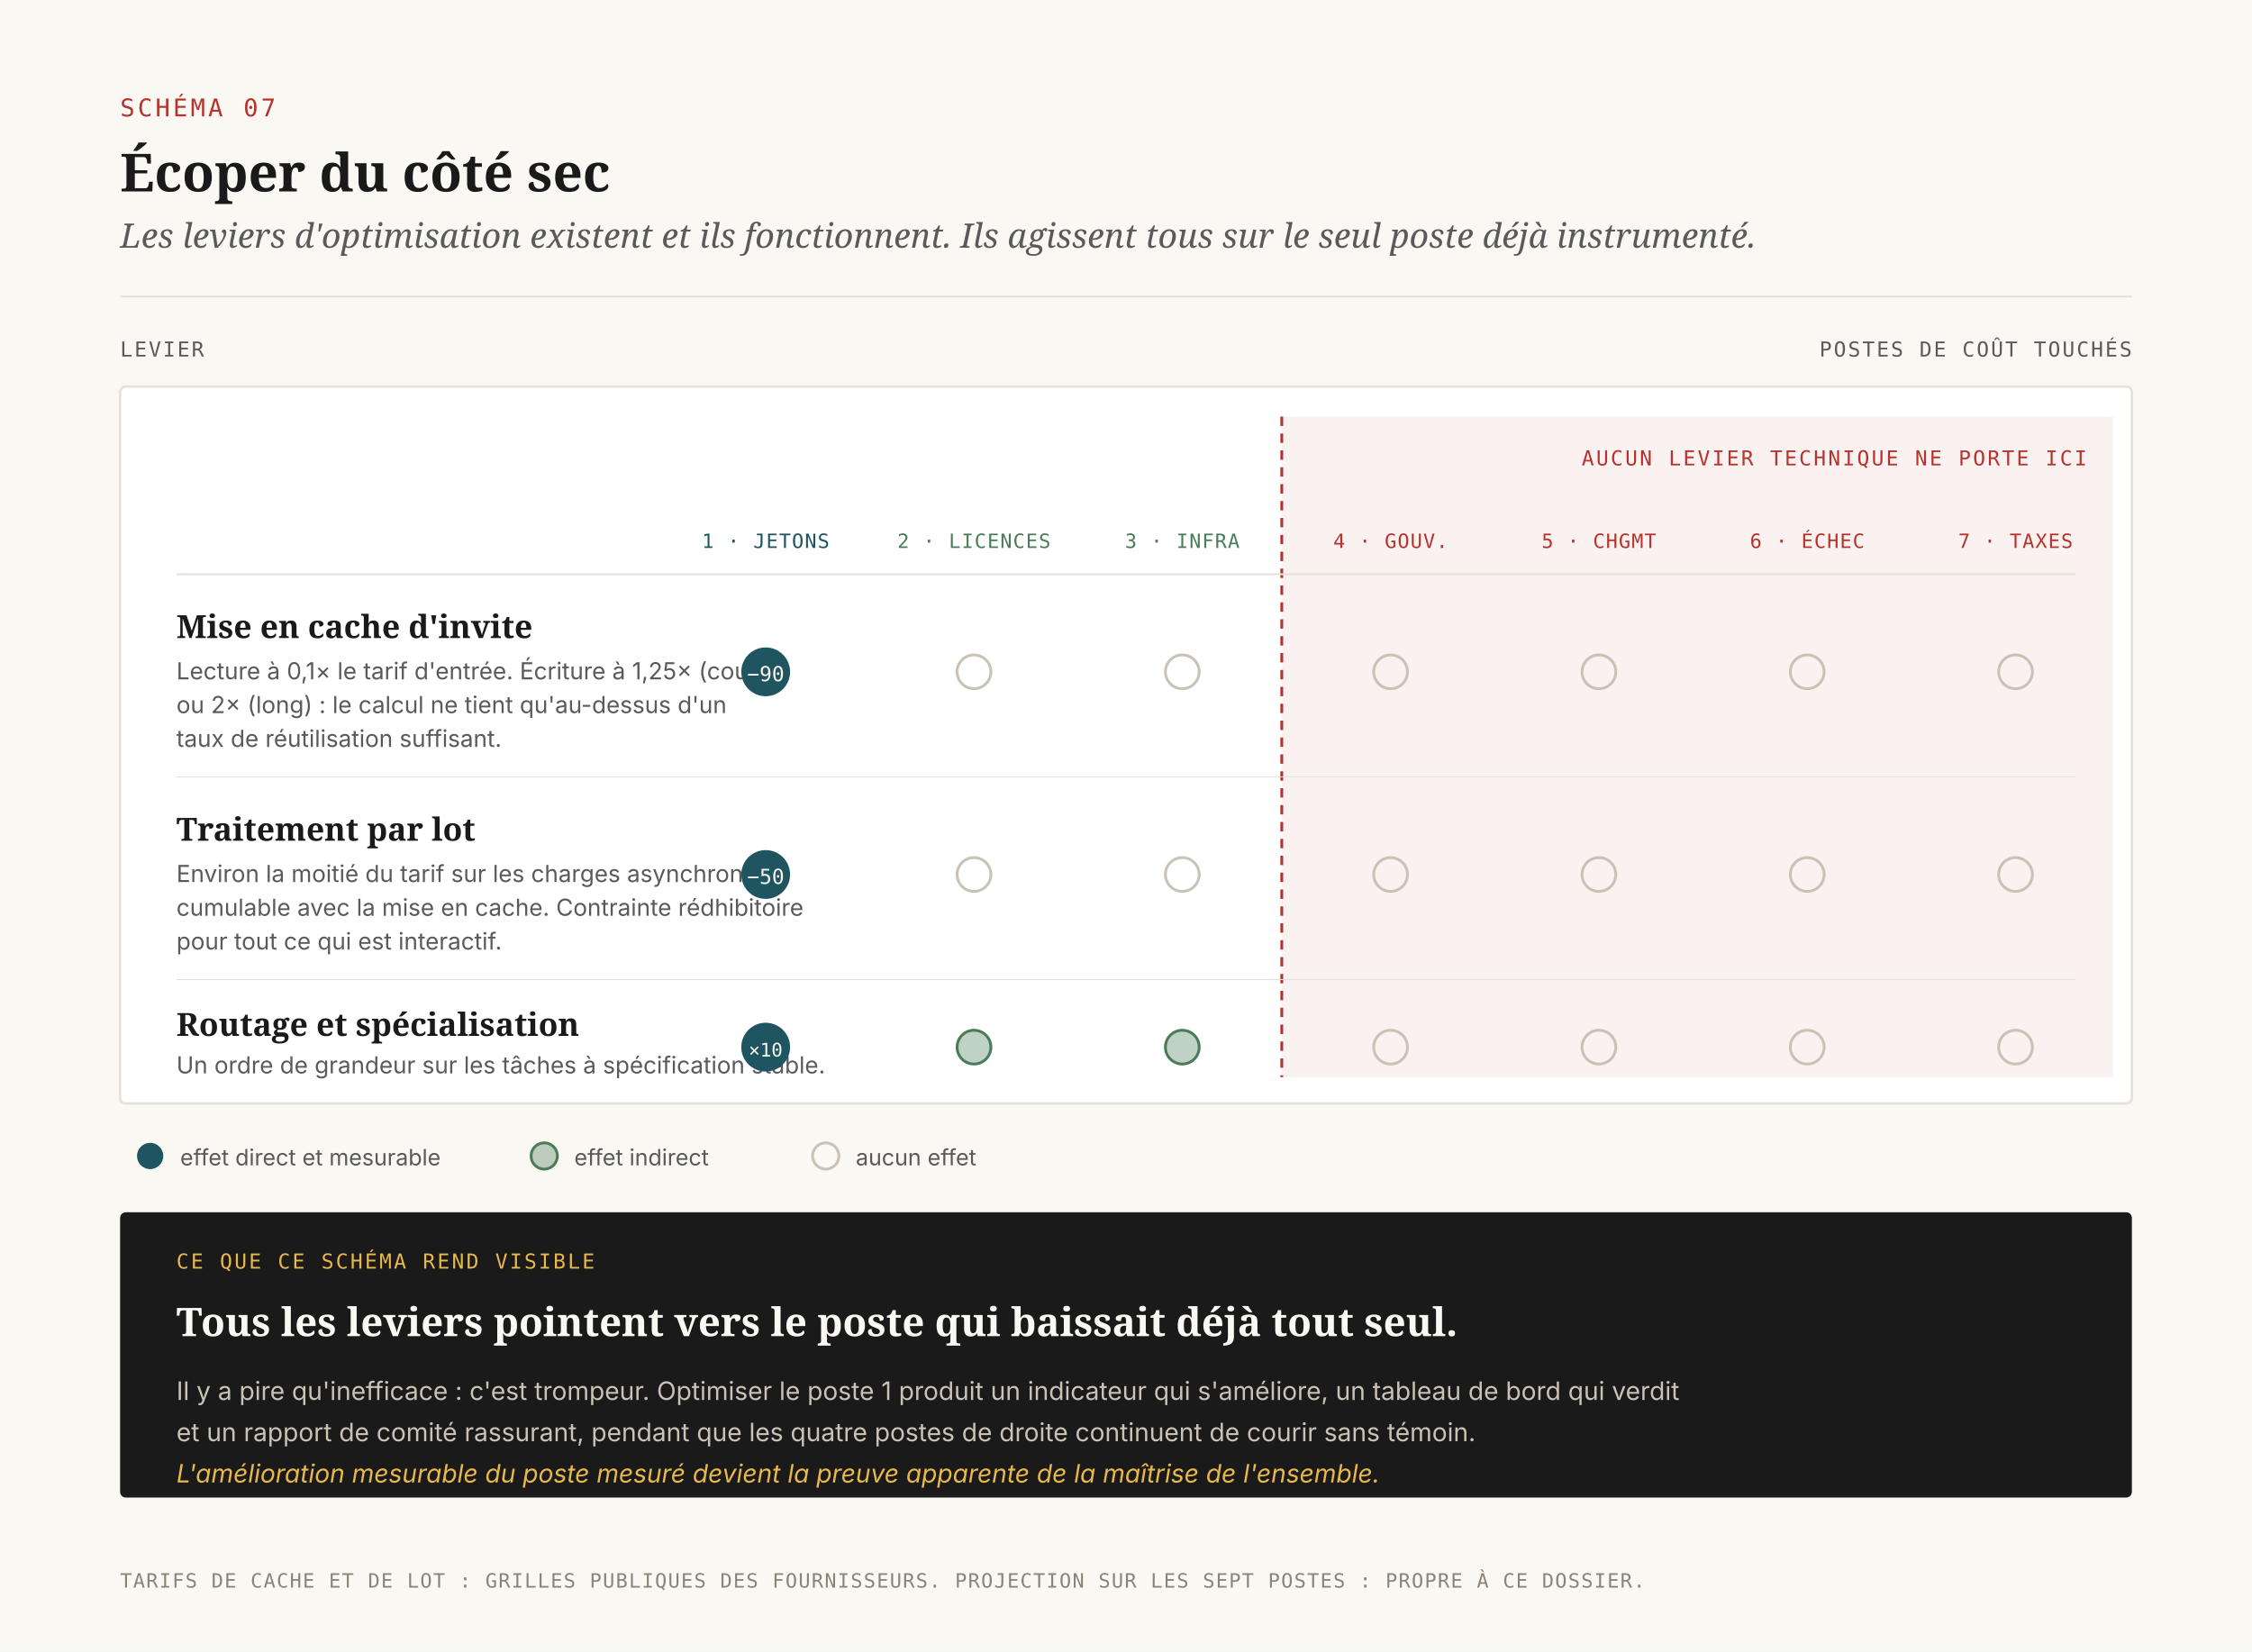
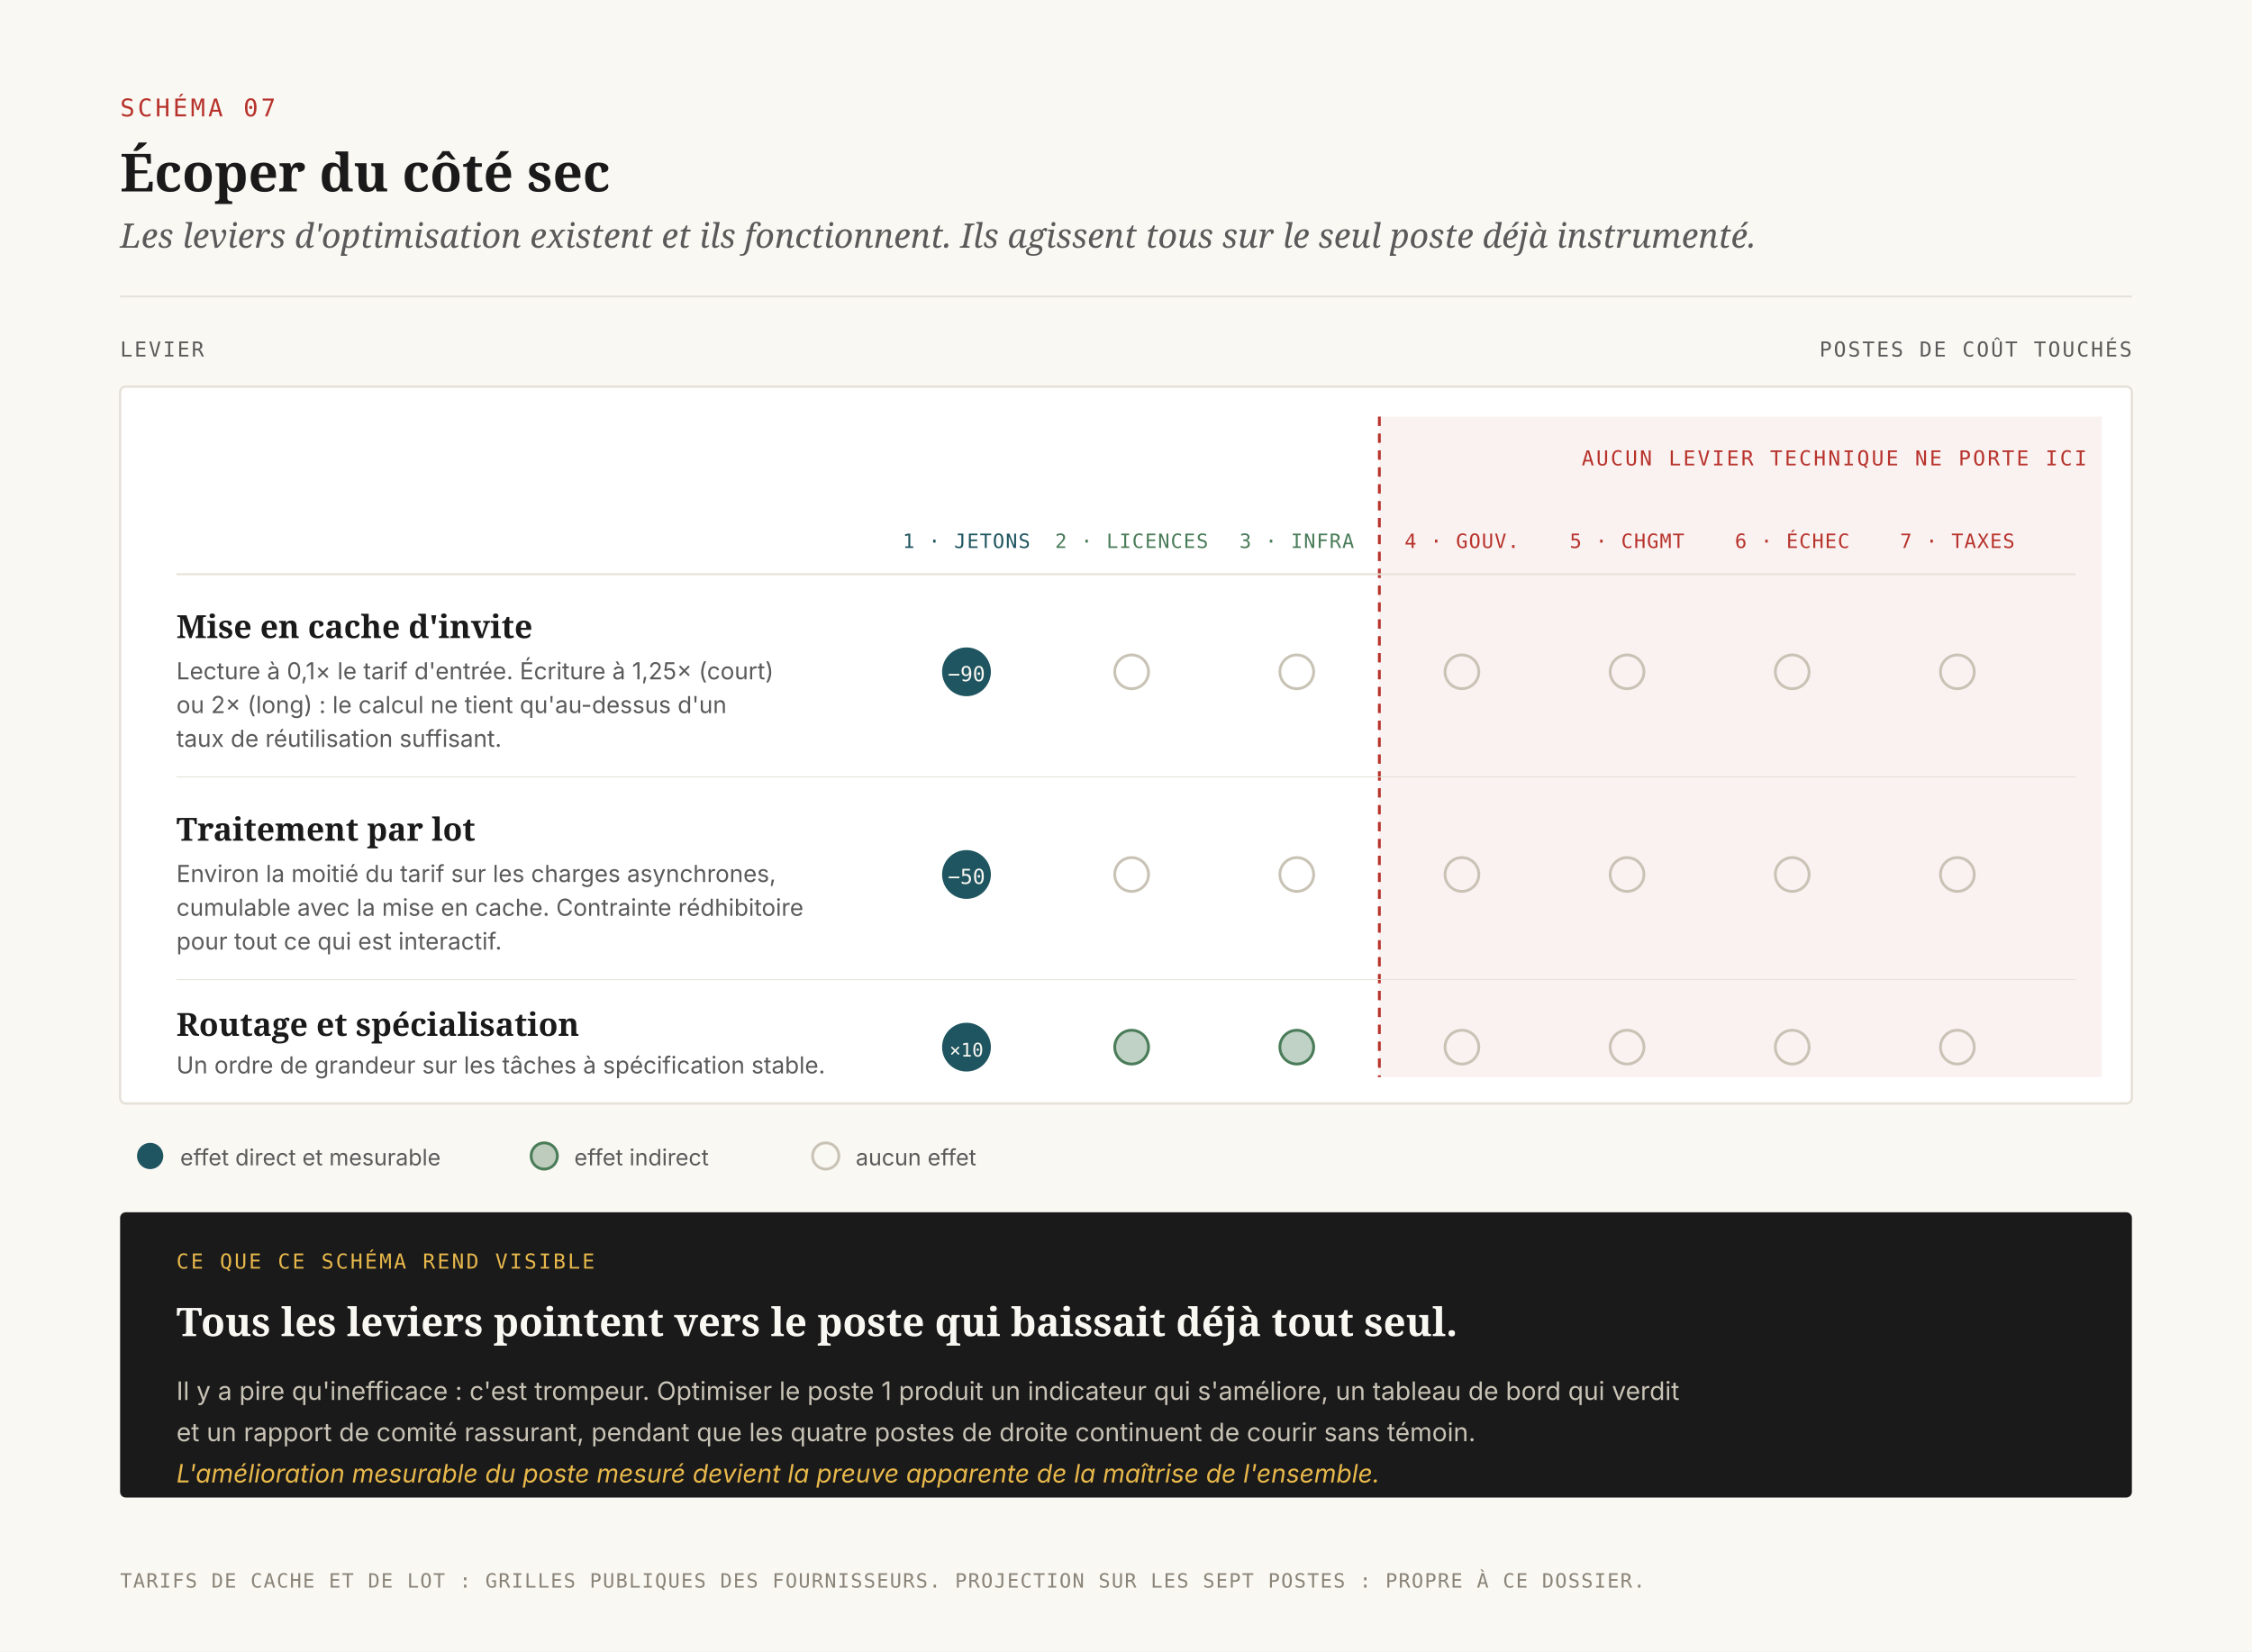
<svg xmlns="http://www.w3.org/2000/svg" viewBox="0 0 1200 880" role="img" aria-label="Les leviers d'optimisation projetés sur les sept postes de coût : tous agissent sur le premier poste, aucun sur les quatre derniers">
  <style>
    .display { font-family: 'Fraunces', 'Spectral', Georgia, serif; }
    .body    { font-family: 'Inter', 'Helvetica Neue', system-ui, sans-serif; }
    .mono    { font-family: 'JetBrains Mono', 'IBM Plex Mono', monospace; }
    .interactive { cursor: pointer; }
  </style>
  <rect width="1200" height="880" fill="#FAF8F3" />
  <text x="64" y="62" class="mono" font-size="13" letter-spacing="0.12em" fill="#B7332C">SCHÉMA 07</text>
  <text x="64" y="102" class="display" font-size="28" font-weight="600" fill="#1A1A1A">Écoper du côté sec</text>
  <text x="64" y="132" class="display" font-size="18" font-style="italic" fill="#5A5A5A">Les leviers d'optimisation existent et ils fonctionnent. Ils agissent tous sur le seul poste déjà instrumenté.</text>
  <line x1="64" y1="158" x2="1136" y2="158" stroke="#E5E1D8" stroke-width="1" />
  <text x="64" y="190" class="mono" font-size="11" letter-spacing="0.09em" fill="#5A5A5A">LEVIER</text>
  <text x="1136" y="190" class="mono" font-size="11" letter-spacing="0.09em" fill="#5A5A5A" text-anchor="end">POSTES DE COÛT TOUCHÉS</text>
  <rect x="64" y="206" width="1072" height="382" rx="3" fill="#FFFFFF" stroke="#E5E1D8" stroke-width="1.25" />
  <g class="interactive" data-card="zone-non-couverte" tabindex="0" role="button" aria-label="La zone qu'aucun levier ne touche — cliquez pour les détails">
-     <rect x="683" y="222" width="443" height="352" fill="#B7332C" fill-opacity="0.07" />
-     <line x1="683" y1="222" x2="683" y2="574" stroke="#B7332C" stroke-width="1.5" stroke-dasharray="5 4" />
+     <rect x="735" y="222" width="385" height="352" fill="#B7332C" fill-opacity="0.07" />
+     <line x1="735" y1="222" x2="735" y2="574" stroke="#B7332C" stroke-width="1.5" stroke-dasharray="5 4" />
    <text x="1112" y="248" class="mono" font-size="11" letter-spacing="0.1em" fill="#B7332C" text-anchor="end">AUCUN LEVIER TECHNIQUE NE PORTE ICI</text>
  </g>
-   <text x="408" y="292" class="mono" font-size="10.5" letter-spacing="0.05em" fill="#1F5560" text-anchor="middle">1 · JETONS</text>
-   <text x="519" y="292" class="mono" font-size="10.5" letter-spacing="0.05em" fill="#4A7C59" text-anchor="middle">2 · LICENCES</text>
-   <text x="630" y="292" class="mono" font-size="10.5" letter-spacing="0.05em" fill="#4A7C59" text-anchor="middle">3 · INFRA</text>
-   <text x="741" y="292" class="mono" font-size="10.5" letter-spacing="0.05em" fill="#B7332C" text-anchor="middle">4 · GOUV.</text>
-   <text x="852" y="292" class="mono" font-size="10.5" letter-spacing="0.05em" fill="#B7332C" text-anchor="middle">5 · CHGMT</text>
-   <text x="963" y="292" class="mono" font-size="10.5" letter-spacing="0.05em" fill="#B7332C" text-anchor="middle">6 · ÉCHEC</text>
-   <text x="1074" y="292" class="mono" font-size="10.5" letter-spacing="0.05em" fill="#B7332C" text-anchor="middle">7 · TAXES</text>
+   <text x="515" y="292" class="mono" font-size="10.5" letter-spacing="0.05em" fill="#1F5560" text-anchor="middle">1 · JETONS</text>
+   <text x="603" y="292" class="mono" font-size="10.5" letter-spacing="0.05em" fill="#4A7C59" text-anchor="middle">2 · LICENCES</text>
+   <text x="691" y="292" class="mono" font-size="10.5" letter-spacing="0.05em" fill="#4A7C59" text-anchor="middle">3 · INFRA</text>
+   <text x="779" y="292" class="mono" font-size="10.5" letter-spacing="0.05em" fill="#B7332C" text-anchor="middle">4 · GOUV.</text>
+   <text x="867" y="292" class="mono" font-size="10.5" letter-spacing="0.05em" fill="#B7332C" text-anchor="middle">5 · CHGMT</text>
+   <text x="955" y="292" class="mono" font-size="10.5" letter-spacing="0.05em" fill="#B7332C" text-anchor="middle">6 · ÉCHEC</text>
+   <text x="1043" y="292" class="mono" font-size="10.5" letter-spacing="0.05em" fill="#B7332C" text-anchor="middle">7 · TAXES</text>
  <line x1="94" y1="306" x2="1106" y2="306" stroke="#E5E1D8" stroke-width="1" />
  <g class="interactive" data-card="levier-cache" tabindex="0" role="button" aria-label="La mise en cache d'invite — cliquez pour les détails">
    <text x="94" y="340" class="display" font-size="17" font-weight="600" fill="#1A1A1A">Mise en cache d'invite</text>
    <text x="94" y="362" class="body" font-size="12.5" fill="#5A5A5A">Lecture à 0,1× le tarif d'entrée. Écriture à 1,25× (court)</text>
    <text x="94" y="380" class="body" font-size="12.5" fill="#5A5A5A">ou 2× (long) : le calcul ne tient qu'au-dessus d'un</text>
    <text x="94" y="398" class="body" font-size="12.5" fill="#5A5A5A">taux de réutilisation suffisant.</text>
-     <circle cx="408" cy="358" r="13" fill="#1F5560" />
-     <text x="408" y="363" class="mono" font-size="11" fill="#FAF8F3" text-anchor="middle">−90</text>
-     <circle cx="519" cy="358" r="9" fill="none" stroke="#C9C3B6" stroke-width="1.5" />
-     <circle cx="630" cy="358" r="9" fill="none" stroke="#C9C3B6" stroke-width="1.5" />
-     <circle cx="741" cy="358" r="9" fill="none" stroke="#C9C3B6" stroke-width="1.5" />
-     <circle cx="852" cy="358" r="9" fill="none" stroke="#C9C3B6" stroke-width="1.5" />
-     <circle cx="963" cy="358" r="9" fill="none" stroke="#C9C3B6" stroke-width="1.5" />
-     <circle cx="1074" cy="358" r="9" fill="none" stroke="#C9C3B6" stroke-width="1.5" />
+     <circle cx="515" cy="358" r="13" fill="#1F5560" />
+     <text x="515" y="363" class="mono" font-size="11" fill="#FAF8F3" text-anchor="middle">−90</text>
+     <circle cx="603" cy="358" r="9" fill="none" stroke="#C9C3B6" stroke-width="1.5" />
+     <circle cx="691" cy="358" r="9" fill="none" stroke="#C9C3B6" stroke-width="1.5" />
+     <circle cx="779" cy="358" r="9" fill="none" stroke="#C9C3B6" stroke-width="1.5" />
+     <circle cx="867" cy="358" r="9" fill="none" stroke="#C9C3B6" stroke-width="1.5" />
+     <circle cx="955" cy="358" r="9" fill="none" stroke="#C9C3B6" stroke-width="1.5" />
+     <circle cx="1043" cy="358" r="9" fill="none" stroke="#C9C3B6" stroke-width="1.5" />
    <line x1="94" y1="414" x2="1106" y2="414" stroke="#E5E1D8" stroke-width="0.5" />
  </g>
  <g class="interactive" data-card="levier-lot" tabindex="0" role="button" aria-label="Le traitement par lot — cliquez pour les détails">
    <text x="94" y="448" class="display" font-size="17" font-weight="600" fill="#1A1A1A">Traitement par lot</text>
    <text x="94" y="470" class="body" font-size="12.5" fill="#5A5A5A">Environ la moitié du tarif sur les charges asynchrones,</text>
    <text x="94" y="488" class="body" font-size="12.5" fill="#5A5A5A">cumulable avec la mise en cache. Contrainte rédhibitoire</text>
    <text x="94" y="506" class="body" font-size="12.5" fill="#5A5A5A">pour tout ce qui est interactif.</text>
-     <circle cx="408" cy="466" r="13" fill="#1F5560" />
-     <text x="408" y="471" class="mono" font-size="11" fill="#FAF8F3" text-anchor="middle">−50</text>
-     <circle cx="519" cy="466" r="9" fill="none" stroke="#C9C3B6" stroke-width="1.5" />
-     <circle cx="630" cy="466" r="9" fill="none" stroke="#C9C3B6" stroke-width="1.5" />
-     <circle cx="741" cy="466" r="9" fill="none" stroke="#C9C3B6" stroke-width="1.5" />
-     <circle cx="852" cy="466" r="9" fill="none" stroke="#C9C3B6" stroke-width="1.5" />
-     <circle cx="963" cy="466" r="9" fill="none" stroke="#C9C3B6" stroke-width="1.5" />
-     <circle cx="1074" cy="466" r="9" fill="none" stroke="#C9C3B6" stroke-width="1.5" />
+     <circle cx="515" cy="466" r="13" fill="#1F5560" />
+     <text x="515" y="471" class="mono" font-size="11" fill="#FAF8F3" text-anchor="middle">−50</text>
+     <circle cx="603" cy="466" r="9" fill="none" stroke="#C9C3B6" stroke-width="1.5" />
+     <circle cx="691" cy="466" r="9" fill="none" stroke="#C9C3B6" stroke-width="1.5" />
+     <circle cx="779" cy="466" r="9" fill="none" stroke="#C9C3B6" stroke-width="1.5" />
+     <circle cx="867" cy="466" r="9" fill="none" stroke="#C9C3B6" stroke-width="1.5" />
+     <circle cx="955" cy="466" r="9" fill="none" stroke="#C9C3B6" stroke-width="1.5" />
+     <circle cx="1043" cy="466" r="9" fill="none" stroke="#C9C3B6" stroke-width="1.5" />
    <line x1="94" y1="522" x2="1106" y2="522" stroke="#E5E1D8" stroke-width="0.5" />
  </g>
  <g class="interactive" data-card="levier-routage" tabindex="0" role="button" aria-label="Le routage et la spécialisation — cliquez pour les détails">
    <text x="94" y="552" class="display" font-size="17" font-weight="600" fill="#1A1A1A">Routage et spécialisation</text>
    <text x="94" y="572" class="body" font-size="12.5" fill="#5A5A5A">Un ordre de grandeur sur les tâches à spécification stable.</text>
-     <circle cx="408" cy="558" r="13" fill="#1F5560" />
-     <text x="408" y="563" class="mono" font-size="10" fill="#FAF8F3" text-anchor="middle">×10</text>
-     <circle cx="519" cy="558" r="9" fill="#4A7C59" fill-opacity="0.35" stroke="#4A7C59" stroke-width="1.5" />
-     <circle cx="630" cy="558" r="9" fill="#4A7C59" fill-opacity="0.35" stroke="#4A7C59" stroke-width="1.5" />
-     <circle cx="741" cy="558" r="9" fill="none" stroke="#C9C3B6" stroke-width="1.5" />
-     <circle cx="852" cy="558" r="9" fill="none" stroke="#C9C3B6" stroke-width="1.5" />
-     <circle cx="963" cy="558" r="9" fill="none" stroke="#C9C3B6" stroke-width="1.5" />
-     <circle cx="1074" cy="558" r="9" fill="none" stroke="#C9C3B6" stroke-width="1.5" />
+     <circle cx="515" cy="558" r="13" fill="#1F5560" />
+     <text x="515" y="563" class="mono" font-size="10" fill="#FAF8F3" text-anchor="middle">×10</text>
+     <circle cx="603" cy="558" r="9" fill="#4A7C59" fill-opacity="0.35" stroke="#4A7C59" stroke-width="1.5" />
+     <circle cx="691" cy="558" r="9" fill="#4A7C59" fill-opacity="0.35" stroke="#4A7C59" stroke-width="1.5" />
+     <circle cx="779" cy="558" r="9" fill="none" stroke="#C9C3B6" stroke-width="1.5" />
+     <circle cx="867" cy="558" r="9" fill="none" stroke="#C9C3B6" stroke-width="1.5" />
+     <circle cx="955" cy="558" r="9" fill="none" stroke="#C9C3B6" stroke-width="1.5" />
+     <circle cx="1043" cy="558" r="9" fill="none" stroke="#C9C3B6" stroke-width="1.5" />
  </g>
  <circle cx="80" cy="616" r="7" fill="#1F5560" />
  <text x="96" y="621" class="body" font-size="12" fill="#5A5A5A">effet direct et mesurable</text>
  <circle cx="290" cy="616" r="7" fill="#4A7C59" fill-opacity="0.35" stroke="#4A7C59" stroke-width="1.5" />
  <text x="306" y="621" class="body" font-size="12" fill="#5A5A5A">effet indirect</text>
  <circle cx="440" cy="616" r="7" fill="none" stroke="#C9C3B6" stroke-width="1.5" />
  <text x="456" y="621" class="body" font-size="12" fill="#5A5A5A">aucun effet</text>
  <rect x="64" y="646" width="1072" height="152" rx="3" fill="#1A1A1A" />
  <text x="94" y="676" class="mono" font-size="11" letter-spacing="0.1em" fill="#E8B84B">CE QUE CE SCHÉMA REND VISIBLE</text>
  <text x="94" y="712" class="display" font-size="21" font-weight="600" fill="#FAF8F3">Tous les leviers pointent vers le poste qui baissait déjà tout seul.</text>
  <text x="94" y="746" class="body" font-size="13.5" fill="#C9C3B6">Il y a pire qu'inefficace : c'est trompeur. Optimiser le poste 1 produit un indicateur qui s'améliore, un tableau de bord qui verdit</text>
  <text x="94" y="768" class="body" font-size="13.5" fill="#C9C3B6">et un rapport de comité rassurant, pendant que les quatre postes de droite continuent de courir sans témoin.</text>
  <text x="94" y="790" class="body" font-size="13.5" font-style="italic" fill="#E8B84B">L'amélioration mesurable du poste mesuré devient la preuve apparente de la maîtrise de l'ensemble.</text>
  <text x="64" y="846" class="mono" font-size="10.5" letter-spacing="0.06em" fill="#8A8478">TARIFS DE CACHE ET DE LOT : GRILLES PUBLIQUES DES FOURNISSEURS. PROJECTION SUR LES SEPT POSTES : PROPRE À CE DOSSIER.</text>
</svg>
